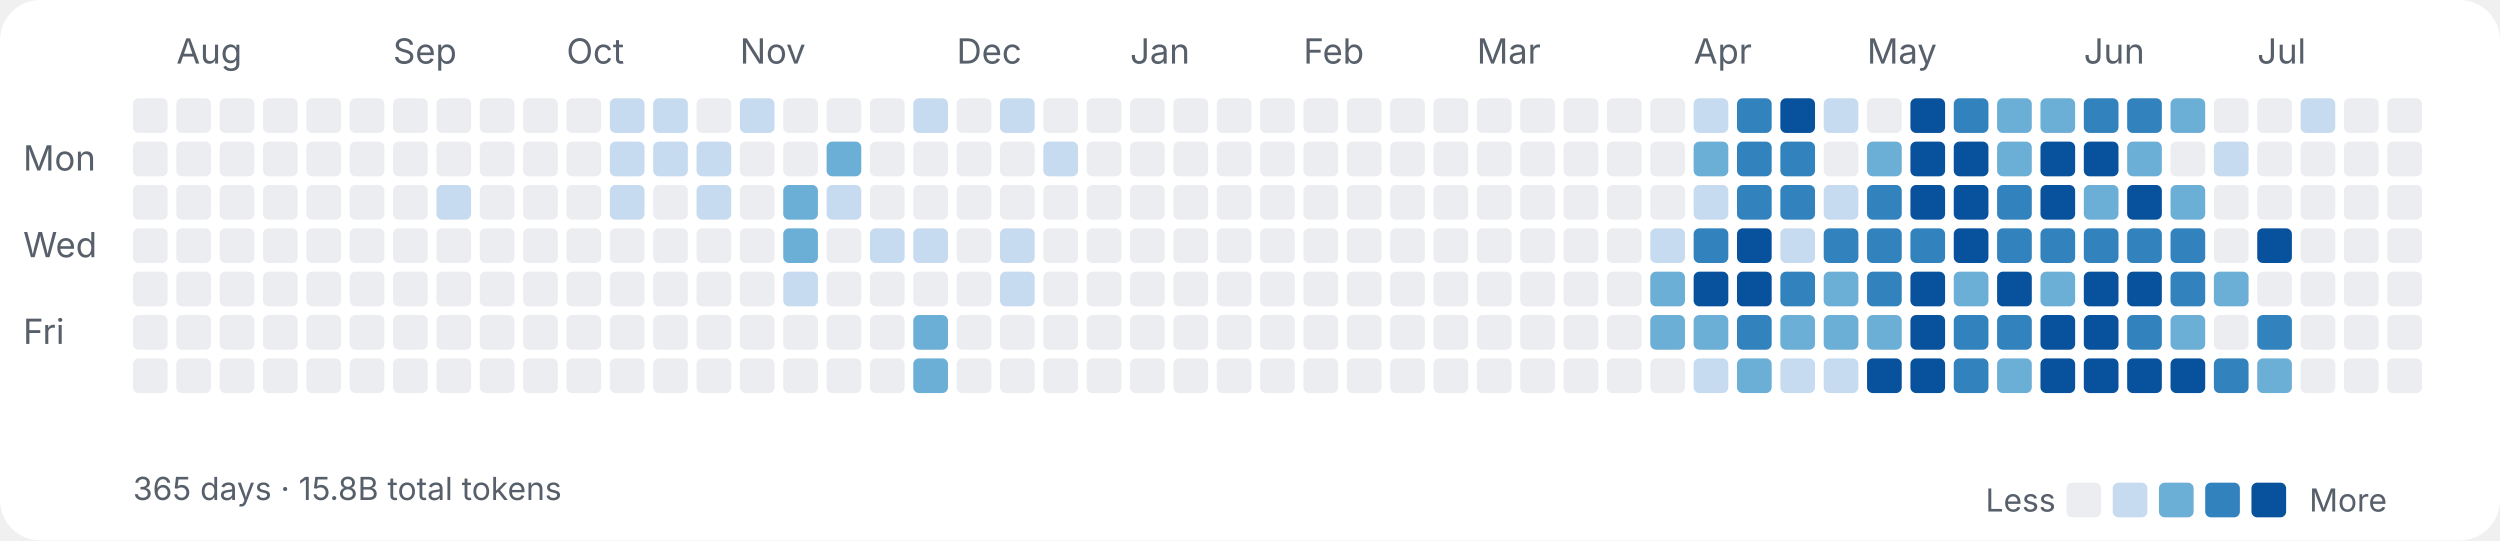
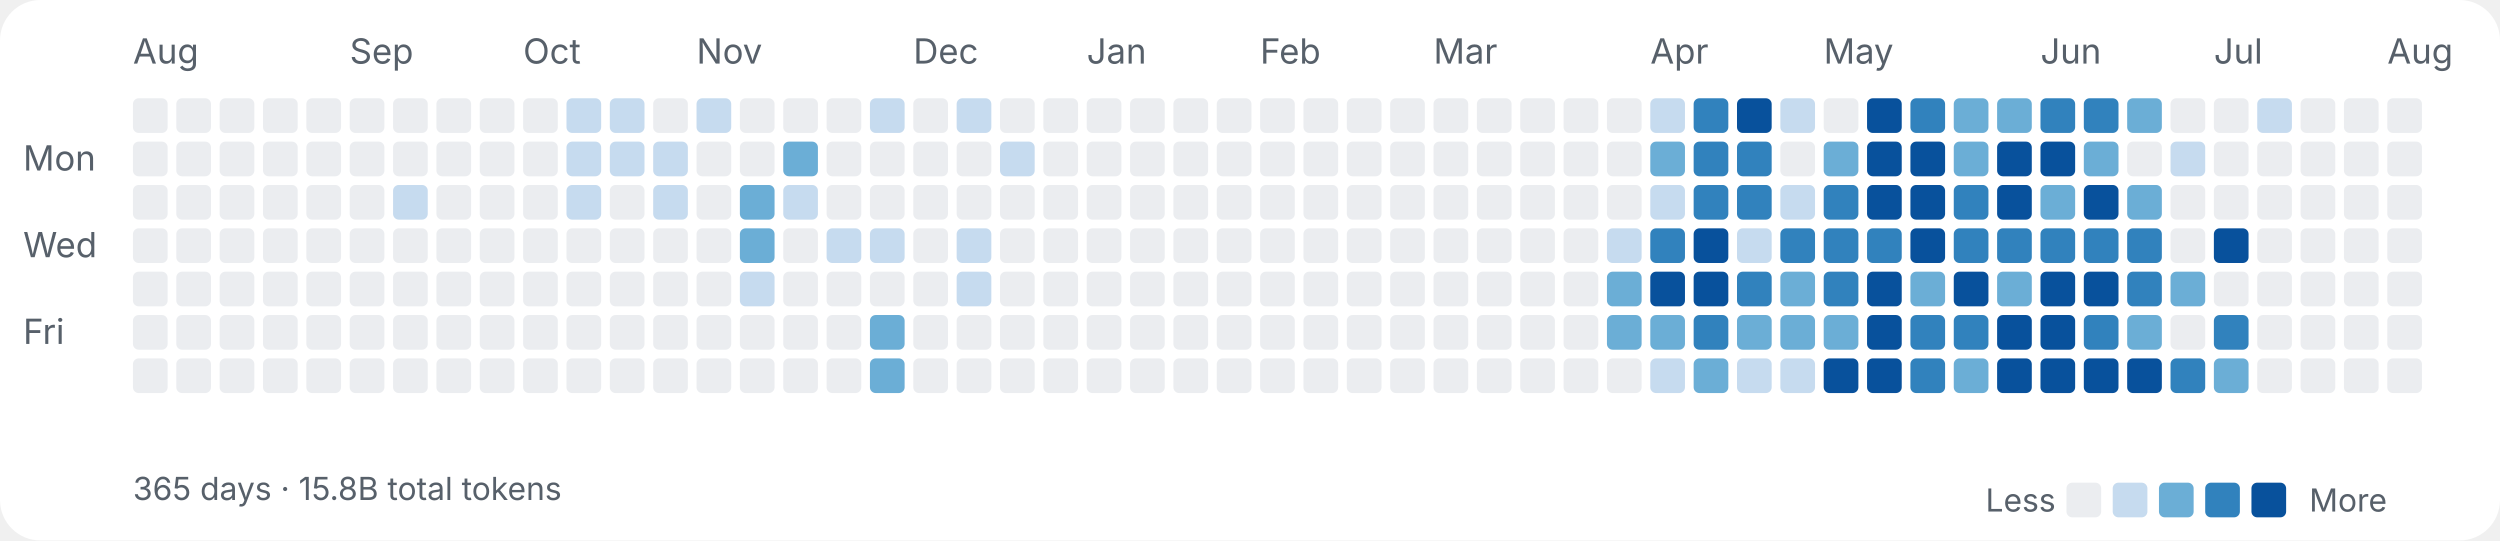
<svg xmlns="http://www.w3.org/2000/svg" width="865" height="187" viewBox="0 0 865 187" fill="none">
  <style>
.label{font:12px ui-sans-serif,system-ui,-apple-system,sans-serif;fill:#57606a}
.sub{font:11px ui-sans-serif,system-ui,-apple-system,sans-serif;fill:#57606a}
</style>
  <rect width="100%" height="100%" rx="14" fill="#ffffff" />
  <text class="label" x="8" y="59">Mon</text>
  <text class="label" x="8" y="89">Wed</text>
  <text class="label" x="8" y="119">Fri</text>
+   <text class="label" x="46" y="22">Aug</text>
  <rect x="46" y="34" width="12" height="12" rx="2" fill="#ebedf0" />
  <rect x="46" y="49" width="12" height="12" rx="2" fill="#ebedf0" />
  <rect x="46" y="64" width="12" height="12" rx="2" fill="#ebedf0" />
  <rect x="46" y="79" width="12" height="12" rx="2" fill="#ebedf0" />
  <rect x="46" y="94" width="12" height="12" rx="2" fill="#ebedf0" />
  <rect x="46" y="109" width="12" height="12" rx="2" fill="#ebedf0" />
  <rect x="46" y="124" width="12" height="12" rx="2" fill="#ebedf0" />
-   <text class="label" x="61" y="22">Aug</text>
  <rect x="61" y="34" width="12" height="12" rx="2" fill="#ebedf0" />
  <rect x="61" y="49" width="12" height="12" rx="2" fill="#ebedf0" />
  <rect x="61" y="64" width="12" height="12" rx="2" fill="#ebedf0" />
  <rect x="61" y="79" width="12" height="12" rx="2" fill="#ebedf0" />
  <rect x="61" y="94" width="12" height="12" rx="2" fill="#ebedf0" />
  <rect x="61" y="109" width="12" height="12" rx="2" fill="#ebedf0" />
  <rect x="61" y="124" width="12" height="12" rx="2" fill="#ebedf0" />
  <rect x="76" y="34" width="12" height="12" rx="2" fill="#ebedf0" />
  <rect x="76" y="49" width="12" height="12" rx="2" fill="#ebedf0" />
  <rect x="76" y="64" width="12" height="12" rx="2" fill="#ebedf0" />
  <rect x="76" y="79" width="12" height="12" rx="2" fill="#ebedf0" />
  <rect x="76" y="94" width="12" height="12" rx="2" fill="#ebedf0" />
  <rect x="76" y="109" width="12" height="12" rx="2" fill="#ebedf0" />
  <rect x="76" y="124" width="12" height="12" rx="2" fill="#ebedf0" />
  <rect x="91" y="34" width="12" height="12" rx="2" fill="#ebedf0" />
  <rect x="91" y="49" width="12" height="12" rx="2" fill="#ebedf0" />
  <rect x="91" y="64" width="12" height="12" rx="2" fill="#ebedf0" />
  <rect x="91" y="79" width="12" height="12" rx="2" fill="#ebedf0" />
  <rect x="91" y="94" width="12" height="12" rx="2" fill="#ebedf0" />
  <rect x="91" y="109" width="12" height="12" rx="2" fill="#ebedf0" />
  <rect x="91" y="124" width="12" height="12" rx="2" fill="#ebedf0" />
  <rect x="106" y="34" width="12" height="12" rx="2" fill="#ebedf0" />
  <rect x="106" y="49" width="12" height="12" rx="2" fill="#ebedf0" />
  <rect x="106" y="64" width="12" height="12" rx="2" fill="#ebedf0" />
  <rect x="106" y="79" width="12" height="12" rx="2" fill="#ebedf0" />
  <rect x="106" y="94" width="12" height="12" rx="2" fill="#ebedf0" />
  <rect x="106" y="109" width="12" height="12" rx="2" fill="#ebedf0" />
  <rect x="106" y="124" width="12" height="12" rx="2" fill="#ebedf0" />
+   <text class="label" x="121" y="22">Sep</text>
  <rect x="121" y="34" width="12" height="12" rx="2" fill="#ebedf0" />
  <rect x="121" y="49" width="12" height="12" rx="2" fill="#ebedf0" />
  <rect x="121" y="64" width="12" height="12" rx="2" fill="#ebedf0" />
  <rect x="121" y="79" width="12" height="12" rx="2" fill="#ebedf0" />
  <rect x="121" y="94" width="12" height="12" rx="2" fill="#ebedf0" />
  <rect x="121" y="109" width="12" height="12" rx="2" fill="#ebedf0" />
  <rect x="121" y="124" width="12" height="12" rx="2" fill="#ebedf0" />
-   <text class="label" x="136" y="22">Sep</text>
  <rect x="136" y="34" width="12" height="12" rx="2" fill="#ebedf0" />
  <rect x="136" y="49" width="12" height="12" rx="2" fill="#ebedf0" />
-   <rect x="136" y="64" width="12" height="12" rx="2" fill="#ebedf0" />
+   <rect x="136" y="64" width="12" height="12" rx="2" fill="#c6dbef" />
  <rect x="136" y="79" width="12" height="12" rx="2" fill="#ebedf0" />
  <rect x="136" y="94" width="12" height="12" rx="2" fill="#ebedf0" />
  <rect x="136" y="109" width="12" height="12" rx="2" fill="#ebedf0" />
  <rect x="136" y="124" width="12" height="12" rx="2" fill="#ebedf0" />
  <rect x="151" y="34" width="12" height="12" rx="2" fill="#ebedf0" />
  <rect x="151" y="49" width="12" height="12" rx="2" fill="#ebedf0" />
-   <rect x="151" y="64" width="12" height="12" rx="2" fill="#c6dbef" />
+   <rect x="151" y="64" width="12" height="12" rx="2" fill="#ebedf0" />
  <rect x="151" y="79" width="12" height="12" rx="2" fill="#ebedf0" />
  <rect x="151" y="94" width="12" height="12" rx="2" fill="#ebedf0" />
  <rect x="151" y="109" width="12" height="12" rx="2" fill="#ebedf0" />
  <rect x="151" y="124" width="12" height="12" rx="2" fill="#ebedf0" />
  <rect x="166" y="34" width="12" height="12" rx="2" fill="#ebedf0" />
  <rect x="166" y="49" width="12" height="12" rx="2" fill="#ebedf0" />
  <rect x="166" y="64" width="12" height="12" rx="2" fill="#ebedf0" />
  <rect x="166" y="79" width="12" height="12" rx="2" fill="#ebedf0" />
  <rect x="166" y="94" width="12" height="12" rx="2" fill="#ebedf0" />
  <rect x="166" y="109" width="12" height="12" rx="2" fill="#ebedf0" />
  <rect x="166" y="124" width="12" height="12" rx="2" fill="#ebedf0" />
+   <text class="label" x="181" y="22">Oct</text>
  <rect x="181" y="34" width="12" height="12" rx="2" fill="#ebedf0" />
  <rect x="181" y="49" width="12" height="12" rx="2" fill="#ebedf0" />
  <rect x="181" y="64" width="12" height="12" rx="2" fill="#ebedf0" />
  <rect x="181" y="79" width="12" height="12" rx="2" fill="#ebedf0" />
  <rect x="181" y="94" width="12" height="12" rx="2" fill="#ebedf0" />
  <rect x="181" y="109" width="12" height="12" rx="2" fill="#ebedf0" />
  <rect x="181" y="124" width="12" height="12" rx="2" fill="#ebedf0" />
-   <text class="label" x="196" y="22">Oct</text>
-   <rect x="196" y="34" width="12" height="12" rx="2" fill="#ebedf0" />
-   <rect x="196" y="49" width="12" height="12" rx="2" fill="#ebedf0" />
-   <rect x="196" y="64" width="12" height="12" rx="2" fill="#ebedf0" />
+   <rect x="196" y="34" width="12" height="12" rx="2" fill="#c6dbef" />
+   <rect x="196" y="49" width="12" height="12" rx="2" fill="#c6dbef" />
+   <rect x="196" y="64" width="12" height="12" rx="2" fill="#c6dbef" />
  <rect x="196" y="79" width="12" height="12" rx="2" fill="#ebedf0" />
  <rect x="196" y="94" width="12" height="12" rx="2" fill="#ebedf0" />
  <rect x="196" y="109" width="12" height="12" rx="2" fill="#ebedf0" />
  <rect x="196" y="124" width="12" height="12" rx="2" fill="#ebedf0" />
  <rect x="211" y="34" width="12" height="12" rx="2" fill="#c6dbef" />
  <rect x="211" y="49" width="12" height="12" rx="2" fill="#c6dbef" />
-   <rect x="211" y="64" width="12" height="12" rx="2" fill="#c6dbef" />
+   <rect x="211" y="64" width="12" height="12" rx="2" fill="#ebedf0" />
  <rect x="211" y="79" width="12" height="12" rx="2" fill="#ebedf0" />
  <rect x="211" y="94" width="12" height="12" rx="2" fill="#ebedf0" />
  <rect x="211" y="109" width="12" height="12" rx="2" fill="#ebedf0" />
  <rect x="211" y="124" width="12" height="12" rx="2" fill="#ebedf0" />
-   <rect x="226" y="34" width="12" height="12" rx="2" fill="#c6dbef" />
+   <rect x="226" y="34" width="12" height="12" rx="2" fill="#ebedf0" />
  <rect x="226" y="49" width="12" height="12" rx="2" fill="#c6dbef" />
-   <rect x="226" y="64" width="12" height="12" rx="2" fill="#ebedf0" />
+   <rect x="226" y="64" width="12" height="12" rx="2" fill="#c6dbef" />
  <rect x="226" y="79" width="12" height="12" rx="2" fill="#ebedf0" />
  <rect x="226" y="94" width="12" height="12" rx="2" fill="#ebedf0" />
  <rect x="226" y="109" width="12" height="12" rx="2" fill="#ebedf0" />
  <rect x="226" y="124" width="12" height="12" rx="2" fill="#ebedf0" />
-   <rect x="241" y="34" width="12" height="12" rx="2" fill="#ebedf0" />
-   <rect x="241" y="49" width="12" height="12" rx="2" fill="#c6dbef" />
-   <rect x="241" y="64" width="12" height="12" rx="2" fill="#c6dbef" />
+   <text class="label" x="241" y="22">Nov</text>
+   <rect x="241" y="34" width="12" height="12" rx="2" fill="#c6dbef" />
+   <rect x="241" y="49" width="12" height="12" rx="2" fill="#ebedf0" />
+   <rect x="241" y="64" width="12" height="12" rx="2" fill="#ebedf0" />
  <rect x="241" y="79" width="12" height="12" rx="2" fill="#ebedf0" />
  <rect x="241" y="94" width="12" height="12" rx="2" fill="#ebedf0" />
  <rect x="241" y="109" width="12" height="12" rx="2" fill="#ebedf0" />
  <rect x="241" y="124" width="12" height="12" rx="2" fill="#ebedf0" />
-   <text class="label" x="256" y="22">Nov</text>
-   <rect x="256" y="34" width="12" height="12" rx="2" fill="#c6dbef" />
+   <rect x="256" y="34" width="12" height="12" rx="2" fill="#ebedf0" />
  <rect x="256" y="49" width="12" height="12" rx="2" fill="#ebedf0" />
-   <rect x="256" y="64" width="12" height="12" rx="2" fill="#ebedf0" />
-   <rect x="256" y="79" width="12" height="12" rx="2" fill="#ebedf0" />
-   <rect x="256" y="94" width="12" height="12" rx="2" fill="#ebedf0" />
+   <rect x="256" y="64" width="12" height="12" rx="2" fill="#6baed6" />
+   <rect x="256" y="79" width="12" height="12" rx="2" fill="#6baed6" />
+   <rect x="256" y="94" width="12" height="12" rx="2" fill="#c6dbef" />
  <rect x="256" y="109" width="12" height="12" rx="2" fill="#ebedf0" />
  <rect x="256" y="124" width="12" height="12" rx="2" fill="#ebedf0" />
  <rect x="271" y="34" width="12" height="12" rx="2" fill="#ebedf0" />
-   <rect x="271" y="49" width="12" height="12" rx="2" fill="#ebedf0" />
-   <rect x="271" y="64" width="12" height="12" rx="2" fill="#6baed6" />
-   <rect x="271" y="79" width="12" height="12" rx="2" fill="#6baed6" />
-   <rect x="271" y="94" width="12" height="12" rx="2" fill="#c6dbef" />
+   <rect x="271" y="49" width="12" height="12" rx="2" fill="#6baed6" />
+   <rect x="271" y="64" width="12" height="12" rx="2" fill="#c6dbef" />
+   <rect x="271" y="79" width="12" height="12" rx="2" fill="#ebedf0" />
+   <rect x="271" y="94" width="12" height="12" rx="2" fill="#ebedf0" />
  <rect x="271" y="109" width="12" height="12" rx="2" fill="#ebedf0" />
  <rect x="271" y="124" width="12" height="12" rx="2" fill="#ebedf0" />
  <rect x="286" y="34" width="12" height="12" rx="2" fill="#ebedf0" />
-   <rect x="286" y="49" width="12" height="12" rx="2" fill="#6baed6" />
-   <rect x="286" y="64" width="12" height="12" rx="2" fill="#c6dbef" />
-   <rect x="286" y="79" width="12" height="12" rx="2" fill="#ebedf0" />
+   <rect x="286" y="49" width="12" height="12" rx="2" fill="#ebedf0" />
+   <rect x="286" y="64" width="12" height="12" rx="2" fill="#ebedf0" />
+   <rect x="286" y="79" width="12" height="12" rx="2" fill="#c6dbef" />
  <rect x="286" y="94" width="12" height="12" rx="2" fill="#ebedf0" />
  <rect x="286" y="109" width="12" height="12" rx="2" fill="#ebedf0" />
  <rect x="286" y="124" width="12" height="12" rx="2" fill="#ebedf0" />
-   <rect x="301" y="34" width="12" height="12" rx="2" fill="#ebedf0" />
+   <rect x="301" y="34" width="12" height="12" rx="2" fill="#c6dbef" />
  <rect x="301" y="49" width="12" height="12" rx="2" fill="#ebedf0" />
  <rect x="301" y="64" width="12" height="12" rx="2" fill="#ebedf0" />
  <rect x="301" y="79" width="12" height="12" rx="2" fill="#c6dbef" />
  <rect x="301" y="94" width="12" height="12" rx="2" fill="#ebedf0" />
-   <rect x="301" y="109" width="12" height="12" rx="2" fill="#ebedf0" />
-   <rect x="301" y="124" width="12" height="12" rx="2" fill="#ebedf0" />
-   <rect x="316" y="34" width="12" height="12" rx="2" fill="#c6dbef" />
+   <rect x="301" y="109" width="12" height="12" rx="2" fill="#6baed6" />
+   <rect x="301" y="124" width="12" height="12" rx="2" fill="#6baed6" />
+   <text class="label" x="316" y="22">Dec</text>
+   <rect x="316" y="34" width="12" height="12" rx="2" fill="#ebedf0" />
  <rect x="316" y="49" width="12" height="12" rx="2" fill="#ebedf0" />
  <rect x="316" y="64" width="12" height="12" rx="2" fill="#ebedf0" />
-   <rect x="316" y="79" width="12" height="12" rx="2" fill="#c6dbef" />
+   <rect x="316" y="79" width="12" height="12" rx="2" fill="#ebedf0" />
  <rect x="316" y="94" width="12" height="12" rx="2" fill="#ebedf0" />
-   <rect x="316" y="109" width="12" height="12" rx="2" fill="#6baed6" />
-   <rect x="316" y="124" width="12" height="12" rx="2" fill="#6baed6" />
-   <text class="label" x="331" y="22">Dec</text>
-   <rect x="331" y="34" width="12" height="12" rx="2" fill="#ebedf0" />
+   <rect x="316" y="109" width="12" height="12" rx="2" fill="#ebedf0" />
+   <rect x="316" y="124" width="12" height="12" rx="2" fill="#ebedf0" />
+   <rect x="331" y="34" width="12" height="12" rx="2" fill="#c6dbef" />
  <rect x="331" y="49" width="12" height="12" rx="2" fill="#ebedf0" />
  <rect x="331" y="64" width="12" height="12" rx="2" fill="#ebedf0" />
-   <rect x="331" y="79" width="12" height="12" rx="2" fill="#ebedf0" />
-   <rect x="331" y="94" width="12" height="12" rx="2" fill="#ebedf0" />
+   <rect x="331" y="79" width="12" height="12" rx="2" fill="#c6dbef" />
+   <rect x="331" y="94" width="12" height="12" rx="2" fill="#c6dbef" />
  <rect x="331" y="109" width="12" height="12" rx="2" fill="#ebedf0" />
  <rect x="331" y="124" width="12" height="12" rx="2" fill="#ebedf0" />
-   <rect x="346" y="34" width="12" height="12" rx="2" fill="#c6dbef" />
-   <rect x="346" y="49" width="12" height="12" rx="2" fill="#ebedf0" />
+   <rect x="346" y="34" width="12" height="12" rx="2" fill="#ebedf0" />
+   <rect x="346" y="49" width="12" height="12" rx="2" fill="#c6dbef" />
  <rect x="346" y="64" width="12" height="12" rx="2" fill="#ebedf0" />
-   <rect x="346" y="79" width="12" height="12" rx="2" fill="#c6dbef" />
-   <rect x="346" y="94" width="12" height="12" rx="2" fill="#c6dbef" />
+   <rect x="346" y="79" width="12" height="12" rx="2" fill="#ebedf0" />
+   <rect x="346" y="94" width="12" height="12" rx="2" fill="#ebedf0" />
  <rect x="346" y="109" width="12" height="12" rx="2" fill="#ebedf0" />
  <rect x="346" y="124" width="12" height="12" rx="2" fill="#ebedf0" />
  <rect x="361" y="34" width="12" height="12" rx="2" fill="#ebedf0" />
-   <rect x="361" y="49" width="12" height="12" rx="2" fill="#c6dbef" />
+   <rect x="361" y="49" width="12" height="12" rx="2" fill="#ebedf0" />
  <rect x="361" y="64" width="12" height="12" rx="2" fill="#ebedf0" />
  <rect x="361" y="79" width="12" height="12" rx="2" fill="#ebedf0" />
  <rect x="361" y="94" width="12" height="12" rx="2" fill="#ebedf0" />
  <rect x="361" y="109" width="12" height="12" rx="2" fill="#ebedf0" />
  <rect x="361" y="124" width="12" height="12" rx="2" fill="#ebedf0" />
+   <text class="label" x="376" y="22">Jan</text>
  <rect x="376" y="34" width="12" height="12" rx="2" fill="#ebedf0" />
  <rect x="376" y="49" width="12" height="12" rx="2" fill="#ebedf0" />
  <rect x="376" y="64" width="12" height="12" rx="2" fill="#ebedf0" />
  <rect x="376" y="79" width="12" height="12" rx="2" fill="#ebedf0" />
  <rect x="376" y="94" width="12" height="12" rx="2" fill="#ebedf0" />
  <rect x="376" y="109" width="12" height="12" rx="2" fill="#ebedf0" />
  <rect x="376" y="124" width="12" height="12" rx="2" fill="#ebedf0" />
-   <text class="label" x="391" y="22">Jan</text>
  <rect x="391" y="34" width="12" height="12" rx="2" fill="#ebedf0" />
  <rect x="391" y="49" width="12" height="12" rx="2" fill="#ebedf0" />
  <rect x="391" y="64" width="12" height="12" rx="2" fill="#ebedf0" />
  <rect x="391" y="79" width="12" height="12" rx="2" fill="#ebedf0" />
  <rect x="391" y="94" width="12" height="12" rx="2" fill="#ebedf0" />
  <rect x="391" y="109" width="12" height="12" rx="2" fill="#ebedf0" />
  <rect x="391" y="124" width="12" height="12" rx="2" fill="#ebedf0" />
  <rect x="406" y="34" width="12" height="12" rx="2" fill="#ebedf0" />
  <rect x="406" y="49" width="12" height="12" rx="2" fill="#ebedf0" />
  <rect x="406" y="64" width="12" height="12" rx="2" fill="#ebedf0" />
  <rect x="406" y="79" width="12" height="12" rx="2" fill="#ebedf0" />
  <rect x="406" y="94" width="12" height="12" rx="2" fill="#ebedf0" />
  <rect x="406" y="109" width="12" height="12" rx="2" fill="#ebedf0" />
  <rect x="406" y="124" width="12" height="12" rx="2" fill="#ebedf0" />
  <rect x="421" y="34" width="12" height="12" rx="2" fill="#ebedf0" />
  <rect x="421" y="49" width="12" height="12" rx="2" fill="#ebedf0" />
  <rect x="421" y="64" width="12" height="12" rx="2" fill="#ebedf0" />
  <rect x="421" y="79" width="12" height="12" rx="2" fill="#ebedf0" />
  <rect x="421" y="94" width="12" height="12" rx="2" fill="#ebedf0" />
  <rect x="421" y="109" width="12" height="12" rx="2" fill="#ebedf0" />
  <rect x="421" y="124" width="12" height="12" rx="2" fill="#ebedf0" />
+   <text class="label" x="436" y="22">Feb</text>
  <rect x="436" y="34" width="12" height="12" rx="2" fill="#ebedf0" />
  <rect x="436" y="49" width="12" height="12" rx="2" fill="#ebedf0" />
  <rect x="436" y="64" width="12" height="12" rx="2" fill="#ebedf0" />
  <rect x="436" y="79" width="12" height="12" rx="2" fill="#ebedf0" />
  <rect x="436" y="94" width="12" height="12" rx="2" fill="#ebedf0" />
  <rect x="436" y="109" width="12" height="12" rx="2" fill="#ebedf0" />
  <rect x="436" y="124" width="12" height="12" rx="2" fill="#ebedf0" />
-   <text class="label" x="451" y="22">Feb</text>
  <rect x="451" y="34" width="12" height="12" rx="2" fill="#ebedf0" />
  <rect x="451" y="49" width="12" height="12" rx="2" fill="#ebedf0" />
  <rect x="451" y="64" width="12" height="12" rx="2" fill="#ebedf0" />
  <rect x="451" y="79" width="12" height="12" rx="2" fill="#ebedf0" />
  <rect x="451" y="94" width="12" height="12" rx="2" fill="#ebedf0" />
  <rect x="451" y="109" width="12" height="12" rx="2" fill="#ebedf0" />
  <rect x="451" y="124" width="12" height="12" rx="2" fill="#ebedf0" />
  <rect x="466" y="34" width="12" height="12" rx="2" fill="#ebedf0" />
  <rect x="466" y="49" width="12" height="12" rx="2" fill="#ebedf0" />
  <rect x="466" y="64" width="12" height="12" rx="2" fill="#ebedf0" />
  <rect x="466" y="79" width="12" height="12" rx="2" fill="#ebedf0" />
  <rect x="466" y="94" width="12" height="12" rx="2" fill="#ebedf0" />
  <rect x="466" y="109" width="12" height="12" rx="2" fill="#ebedf0" />
  <rect x="466" y="124" width="12" height="12" rx="2" fill="#ebedf0" />
  <rect x="481" y="34" width="12" height="12" rx="2" fill="#ebedf0" />
  <rect x="481" y="49" width="12" height="12" rx="2" fill="#ebedf0" />
  <rect x="481" y="64" width="12" height="12" rx="2" fill="#ebedf0" />
  <rect x="481" y="79" width="12" height="12" rx="2" fill="#ebedf0" />
  <rect x="481" y="94" width="12" height="12" rx="2" fill="#ebedf0" />
  <rect x="481" y="109" width="12" height="12" rx="2" fill="#ebedf0" />
  <rect x="481" y="124" width="12" height="12" rx="2" fill="#ebedf0" />
+   <text class="label" x="496" y="22">Mar</text>
  <rect x="496" y="34" width="12" height="12" rx="2" fill="#ebedf0" />
  <rect x="496" y="49" width="12" height="12" rx="2" fill="#ebedf0" />
  <rect x="496" y="64" width="12" height="12" rx="2" fill="#ebedf0" />
  <rect x="496" y="79" width="12" height="12" rx="2" fill="#ebedf0" />
  <rect x="496" y="94" width="12" height="12" rx="2" fill="#ebedf0" />
  <rect x="496" y="109" width="12" height="12" rx="2" fill="#ebedf0" />
  <rect x="496" y="124" width="12" height="12" rx="2" fill="#ebedf0" />
-   <text class="label" x="511" y="22">Mar</text>
  <rect x="511" y="34" width="12" height="12" rx="2" fill="#ebedf0" />
  <rect x="511" y="49" width="12" height="12" rx="2" fill="#ebedf0" />
  <rect x="511" y="64" width="12" height="12" rx="2" fill="#ebedf0" />
  <rect x="511" y="79" width="12" height="12" rx="2" fill="#ebedf0" />
  <rect x="511" y="94" width="12" height="12" rx="2" fill="#ebedf0" />
  <rect x="511" y="109" width="12" height="12" rx="2" fill="#ebedf0" />
  <rect x="511" y="124" width="12" height="12" rx="2" fill="#ebedf0" />
  <rect x="526" y="34" width="12" height="12" rx="2" fill="#ebedf0" />
  <rect x="526" y="49" width="12" height="12" rx="2" fill="#ebedf0" />
  <rect x="526" y="64" width="12" height="12" rx="2" fill="#ebedf0" />
  <rect x="526" y="79" width="12" height="12" rx="2" fill="#ebedf0" />
  <rect x="526" y="94" width="12" height="12" rx="2" fill="#ebedf0" />
  <rect x="526" y="109" width="12" height="12" rx="2" fill="#ebedf0" />
  <rect x="526" y="124" width="12" height="12" rx="2" fill="#ebedf0" />
  <rect x="541" y="34" width="12" height="12" rx="2" fill="#ebedf0" />
  <rect x="541" y="49" width="12" height="12" rx="2" fill="#ebedf0" />
  <rect x="541" y="64" width="12" height="12" rx="2" fill="#ebedf0" />
  <rect x="541" y="79" width="12" height="12" rx="2" fill="#ebedf0" />
  <rect x="541" y="94" width="12" height="12" rx="2" fill="#ebedf0" />
  <rect x="541" y="109" width="12" height="12" rx="2" fill="#ebedf0" />
  <rect x="541" y="124" width="12" height="12" rx="2" fill="#ebedf0" />
  <rect x="556" y="34" width="12" height="12" rx="2" fill="#ebedf0" />
  <rect x="556" y="49" width="12" height="12" rx="2" fill="#ebedf0" />
  <rect x="556" y="64" width="12" height="12" rx="2" fill="#ebedf0" />
-   <rect x="556" y="79" width="12" height="12" rx="2" fill="#ebedf0" />
-   <rect x="556" y="94" width="12" height="12" rx="2" fill="#ebedf0" />
-   <rect x="556" y="109" width="12" height="12" rx="2" fill="#ebedf0" />
+   <rect x="556" y="79" width="12" height="12" rx="2" fill="#c6dbef" />
+   <rect x="556" y="94" width="12" height="12" rx="2" fill="#6baed6" />
+   <rect x="556" y="109" width="12" height="12" rx="2" fill="#6baed6" />
  <rect x="556" y="124" width="12" height="12" rx="2" fill="#ebedf0" />
-   <rect x="571" y="34" width="12" height="12" rx="2" fill="#ebedf0" />
-   <rect x="571" y="49" width="12" height="12" rx="2" fill="#ebedf0" />
-   <rect x="571" y="64" width="12" height="12" rx="2" fill="#ebedf0" />
-   <rect x="571" y="79" width="12" height="12" rx="2" fill="#c6dbef" />
-   <rect x="571" y="94" width="12" height="12" rx="2" fill="#6baed6" />
+   <text class="label" x="571" y="22">Apr</text>
+   <rect x="571" y="34" width="12" height="12" rx="2" fill="#c6dbef" />
+   <rect x="571" y="49" width="12" height="12" rx="2" fill="#6baed6" />
+   <rect x="571" y="64" width="12" height="12" rx="2" fill="#c6dbef" />
+   <rect x="571" y="79" width="12" height="12" rx="2" fill="#3182bd" />
+   <rect x="571" y="94" width="12" height="12" rx="2" fill="#08519c" />
  <rect x="571" y="109" width="12" height="12" rx="2" fill="#6baed6" />
-   <rect x="571" y="124" width="12" height="12" rx="2" fill="#ebedf0" />
-   <text class="label" x="586" y="22">Apr</text>
-   <rect x="586" y="34" width="12" height="12" rx="2" fill="#c6dbef" />
-   <rect x="586" y="49" width="12" height="12" rx="2" fill="#6baed6" />
-   <rect x="586" y="64" width="12" height="12" rx="2" fill="#c6dbef" />
-   <rect x="586" y="79" width="12" height="12" rx="2" fill="#3182bd" />
+   <rect x="571" y="124" width="12" height="12" rx="2" fill="#c6dbef" />
+   <rect x="586" y="34" width="12" height="12" rx="2" fill="#3182bd" />
+   <rect x="586" y="49" width="12" height="12" rx="2" fill="#3182bd" />
+   <rect x="586" y="64" width="12" height="12" rx="2" fill="#3182bd" />
+   <rect x="586" y="79" width="12" height="12" rx="2" fill="#08519c" />
  <rect x="586" y="94" width="12" height="12" rx="2" fill="#08519c" />
-   <rect x="586" y="109" width="12" height="12" rx="2" fill="#6baed6" />
-   <rect x="586" y="124" width="12" height="12" rx="2" fill="#c6dbef" />
-   <rect x="601" y="34" width="12" height="12" rx="2" fill="#3182bd" />
+   <rect x="586" y="109" width="12" height="12" rx="2" fill="#3182bd" />
+   <rect x="586" y="124" width="12" height="12" rx="2" fill="#6baed6" />
+   <rect x="601" y="34" width="12" height="12" rx="2" fill="#08519c" />
  <rect x="601" y="49" width="12" height="12" rx="2" fill="#3182bd" />
  <rect x="601" y="64" width="12" height="12" rx="2" fill="#3182bd" />
-   <rect x="601" y="79" width="12" height="12" rx="2" fill="#08519c" />
-   <rect x="601" y="94" width="12" height="12" rx="2" fill="#08519c" />
-   <rect x="601" y="109" width="12" height="12" rx="2" fill="#3182bd" />
-   <rect x="601" y="124" width="12" height="12" rx="2" fill="#6baed6" />
-   <rect x="616" y="34" width="12" height="12" rx="2" fill="#08519c" />
-   <rect x="616" y="49" width="12" height="12" rx="2" fill="#3182bd" />
-   <rect x="616" y="64" width="12" height="12" rx="2" fill="#3182bd" />
-   <rect x="616" y="79" width="12" height="12" rx="2" fill="#c6dbef" />
-   <rect x="616" y="94" width="12" height="12" rx="2" fill="#3182bd" />
+   <rect x="601" y="79" width="12" height="12" rx="2" fill="#c6dbef" />
+   <rect x="601" y="94" width="12" height="12" rx="2" fill="#3182bd" />
+   <rect x="601" y="109" width="12" height="12" rx="2" fill="#6baed6" />
+   <rect x="601" y="124" width="12" height="12" rx="2" fill="#c6dbef" />
+   <rect x="616" y="34" width="12" height="12" rx="2" fill="#c6dbef" />
+   <rect x="616" y="49" width="12" height="12" rx="2" fill="#ebedf0" />
+   <rect x="616" y="64" width="12" height="12" rx="2" fill="#c6dbef" />
+   <rect x="616" y="79" width="12" height="12" rx="2" fill="#3182bd" />
+   <rect x="616" y="94" width="12" height="12" rx="2" fill="#6baed6" />
  <rect x="616" y="109" width="12" height="12" rx="2" fill="#6baed6" />
  <rect x="616" y="124" width="12" height="12" rx="2" fill="#c6dbef" />
-   <rect x="631" y="34" width="12" height="12" rx="2" fill="#c6dbef" />
-   <rect x="631" y="49" width="12" height="12" rx="2" fill="#ebedf0" />
-   <rect x="631" y="64" width="12" height="12" rx="2" fill="#c6dbef" />
+   <text class="label" x="631" y="22">May</text>
+   <rect x="631" y="34" width="12" height="12" rx="2" fill="#ebedf0" />
+   <rect x="631" y="49" width="12" height="12" rx="2" fill="#6baed6" />
+   <rect x="631" y="64" width="12" height="12" rx="2" fill="#3182bd" />
  <rect x="631" y="79" width="12" height="12" rx="2" fill="#3182bd" />
-   <rect x="631" y="94" width="12" height="12" rx="2" fill="#6baed6" />
+   <rect x="631" y="94" width="12" height="12" rx="2" fill="#3182bd" />
  <rect x="631" y="109" width="12" height="12" rx="2" fill="#6baed6" />
-   <rect x="631" y="124" width="12" height="12" rx="2" fill="#c6dbef" />
-   <text class="label" x="646" y="22">May</text>
-   <rect x="646" y="34" width="12" height="12" rx="2" fill="#ebedf0" />
-   <rect x="646" y="49" width="12" height="12" rx="2" fill="#6baed6" />
-   <rect x="646" y="64" width="12" height="12" rx="2" fill="#3182bd" />
+   <rect x="631" y="124" width="12" height="12" rx="2" fill="#08519c" />
+   <rect x="646" y="34" width="12" height="12" rx="2" fill="#08519c" />
+   <rect x="646" y="49" width="12" height="12" rx="2" fill="#08519c" />
+   <rect x="646" y="64" width="12" height="12" rx="2" fill="#08519c" />
  <rect x="646" y="79" width="12" height="12" rx="2" fill="#3182bd" />
-   <rect x="646" y="94" width="12" height="12" rx="2" fill="#3182bd" />
-   <rect x="646" y="109" width="12" height="12" rx="2" fill="#6baed6" />
+   <rect x="646" y="94" width="12" height="12" rx="2" fill="#08519c" />
+   <rect x="646" y="109" width="12" height="12" rx="2" fill="#08519c" />
  <rect x="646" y="124" width="12" height="12" rx="2" fill="#08519c" />
-   <rect x="661" y="34" width="12" height="12" rx="2" fill="#08519c" />
+   <rect x="661" y="34" width="12" height="12" rx="2" fill="#3182bd" />
  <rect x="661" y="49" width="12" height="12" rx="2" fill="#08519c" />
  <rect x="661" y="64" width="12" height="12" rx="2" fill="#08519c" />
-   <rect x="661" y="79" width="12" height="12" rx="2" fill="#3182bd" />
-   <rect x="661" y="94" width="12" height="12" rx="2" fill="#08519c" />
-   <rect x="661" y="109" width="12" height="12" rx="2" fill="#08519c" />
-   <rect x="661" y="124" width="12" height="12" rx="2" fill="#08519c" />
-   <rect x="676" y="34" width="12" height="12" rx="2" fill="#3182bd" />
-   <rect x="676" y="49" width="12" height="12" rx="2" fill="#08519c" />
-   <rect x="676" y="64" width="12" height="12" rx="2" fill="#08519c" />
-   <rect x="676" y="79" width="12" height="12" rx="2" fill="#08519c" />
-   <rect x="676" y="94" width="12" height="12" rx="2" fill="#6baed6" />
+   <rect x="661" y="79" width="12" height="12" rx="2" fill="#08519c" />
+   <rect x="661" y="94" width="12" height="12" rx="2" fill="#6baed6" />
+   <rect x="661" y="109" width="12" height="12" rx="2" fill="#3182bd" />
+   <rect x="661" y="124" width="12" height="12" rx="2" fill="#3182bd" />
+   <rect x="676" y="34" width="12" height="12" rx="2" fill="#6baed6" />
+   <rect x="676" y="49" width="12" height="12" rx="2" fill="#6baed6" />
+   <rect x="676" y="64" width="12" height="12" rx="2" fill="#3182bd" />
+   <rect x="676" y="79" width="12" height="12" rx="2" fill="#3182bd" />
+   <rect x="676" y="94" width="12" height="12" rx="2" fill="#08519c" />
  <rect x="676" y="109" width="12" height="12" rx="2" fill="#3182bd" />
-   <rect x="676" y="124" width="12" height="12" rx="2" fill="#3182bd" />
+   <rect x="676" y="124" width="12" height="12" rx="2" fill="#6baed6" />
  <rect x="691" y="34" width="12" height="12" rx="2" fill="#6baed6" />
-   <rect x="691" y="49" width="12" height="12" rx="2" fill="#6baed6" />
-   <rect x="691" y="64" width="12" height="12" rx="2" fill="#3182bd" />
+   <rect x="691" y="49" width="12" height="12" rx="2" fill="#08519c" />
+   <rect x="691" y="64" width="12" height="12" rx="2" fill="#08519c" />
  <rect x="691" y="79" width="12" height="12" rx="2" fill="#3182bd" />
-   <rect x="691" y="94" width="12" height="12" rx="2" fill="#08519c" />
-   <rect x="691" y="109" width="12" height="12" rx="2" fill="#3182bd" />
-   <rect x="691" y="124" width="12" height="12" rx="2" fill="#6baed6" />
-   <rect x="706" y="34" width="12" height="12" rx="2" fill="#6baed6" />
+   <rect x="691" y="94" width="12" height="12" rx="2" fill="#6baed6" />
+   <rect x="691" y="109" width="12" height="12" rx="2" fill="#08519c" />
+   <rect x="691" y="124" width="12" height="12" rx="2" fill="#08519c" />
+   <text class="label" x="706" y="22">Jun</text>
+   <rect x="706" y="34" width="12" height="12" rx="2" fill="#3182bd" />
  <rect x="706" y="49" width="12" height="12" rx="2" fill="#08519c" />
-   <rect x="706" y="64" width="12" height="12" rx="2" fill="#08519c" />
+   <rect x="706" y="64" width="12" height="12" rx="2" fill="#6baed6" />
  <rect x="706" y="79" width="12" height="12" rx="2" fill="#3182bd" />
-   <rect x="706" y="94" width="12" height="12" rx="2" fill="#6baed6" />
+   <rect x="706" y="94" width="12" height="12" rx="2" fill="#08519c" />
  <rect x="706" y="109" width="12" height="12" rx="2" fill="#08519c" />
  <rect x="706" y="124" width="12" height="12" rx="2" fill="#08519c" />
-   <text class="label" x="721" y="22">Jun</text>
  <rect x="721" y="34" width="12" height="12" rx="2" fill="#3182bd" />
-   <rect x="721" y="49" width="12" height="12" rx="2" fill="#08519c" />
-   <rect x="721" y="64" width="12" height="12" rx="2" fill="#6baed6" />
+   <rect x="721" y="49" width="12" height="12" rx="2" fill="#6baed6" />
+   <rect x="721" y="64" width="12" height="12" rx="2" fill="#08519c" />
  <rect x="721" y="79" width="12" height="12" rx="2" fill="#3182bd" />
  <rect x="721" y="94" width="12" height="12" rx="2" fill="#08519c" />
-   <rect x="721" y="109" width="12" height="12" rx="2" fill="#08519c" />
+   <rect x="721" y="109" width="12" height="12" rx="2" fill="#3182bd" />
  <rect x="721" y="124" width="12" height="12" rx="2" fill="#08519c" />
-   <rect x="736" y="34" width="12" height="12" rx="2" fill="#3182bd" />
-   <rect x="736" y="49" width="12" height="12" rx="2" fill="#6baed6" />
-   <rect x="736" y="64" width="12" height="12" rx="2" fill="#08519c" />
+   <rect x="736" y="34" width="12" height="12" rx="2" fill="#6baed6" />
+   <rect x="736" y="49" width="12" height="12" rx="2" fill="#ebedf0" />
+   <rect x="736" y="64" width="12" height="12" rx="2" fill="#6baed6" />
  <rect x="736" y="79" width="12" height="12" rx="2" fill="#3182bd" />
-   <rect x="736" y="94" width="12" height="12" rx="2" fill="#08519c" />
-   <rect x="736" y="109" width="12" height="12" rx="2" fill="#3182bd" />
+   <rect x="736" y="94" width="12" height="12" rx="2" fill="#3182bd" />
+   <rect x="736" y="109" width="12" height="12" rx="2" fill="#6baed6" />
  <rect x="736" y="124" width="12" height="12" rx="2" fill="#08519c" />
-   <rect x="751" y="34" width="12" height="12" rx="2" fill="#6baed6" />
-   <rect x="751" y="49" width="12" height="12" rx="2" fill="#ebedf0" />
-   <rect x="751" y="64" width="12" height="12" rx="2" fill="#6baed6" />
-   <rect x="751" y="79" width="12" height="12" rx="2" fill="#3182bd" />
-   <rect x="751" y="94" width="12" height="12" rx="2" fill="#3182bd" />
-   <rect x="751" y="109" width="12" height="12" rx="2" fill="#6baed6" />
-   <rect x="751" y="124" width="12" height="12" rx="2" fill="#08519c" />
+   <rect x="751" y="34" width="12" height="12" rx="2" fill="#ebedf0" />
+   <rect x="751" y="49" width="12" height="12" rx="2" fill="#c6dbef" />
+   <rect x="751" y="64" width="12" height="12" rx="2" fill="#ebedf0" />
+   <rect x="751" y="79" width="12" height="12" rx="2" fill="#ebedf0" />
+   <rect x="751" y="94" width="12" height="12" rx="2" fill="#6baed6" />
+   <rect x="751" y="109" width="12" height="12" rx="2" fill="#ebedf0" />
+   <rect x="751" y="124" width="12" height="12" rx="2" fill="#3182bd" />
+   <text class="label" x="766" y="22">Jul</text>
  <rect x="766" y="34" width="12" height="12" rx="2" fill="#ebedf0" />
-   <rect x="766" y="49" width="12" height="12" rx="2" fill="#c6dbef" />
+   <rect x="766" y="49" width="12" height="12" rx="2" fill="#ebedf0" />
  <rect x="766" y="64" width="12" height="12" rx="2" fill="#ebedf0" />
-   <rect x="766" y="79" width="12" height="12" rx="2" fill="#ebedf0" />
-   <rect x="766" y="94" width="12" height="12" rx="2" fill="#6baed6" />
-   <rect x="766" y="109" width="12" height="12" rx="2" fill="#ebedf0" />
-   <rect x="766" y="124" width="12" height="12" rx="2" fill="#3182bd" />
-   <text class="label" x="781" y="22">Jul</text>
-   <rect x="781" y="34" width="12" height="12" rx="2" fill="#ebedf0" />
+   <rect x="766" y="79" width="12" height="12" rx="2" fill="#08519c" />
+   <rect x="766" y="94" width="12" height="12" rx="2" fill="#ebedf0" />
+   <rect x="766" y="109" width="12" height="12" rx="2" fill="#3182bd" />
+   <rect x="766" y="124" width="12" height="12" rx="2" fill="#6baed6" />
+   <rect x="781" y="34" width="12" height="12" rx="2" fill="#c6dbef" />
  <rect x="781" y="49" width="12" height="12" rx="2" fill="#ebedf0" />
  <rect x="781" y="64" width="12" height="12" rx="2" fill="#ebedf0" />
-   <rect x="781" y="79" width="12" height="12" rx="2" fill="#08519c" />
+   <rect x="781" y="79" width="12" height="12" rx="2" fill="#ebedf0" />
  <rect x="781" y="94" width="12" height="12" rx="2" fill="#ebedf0" />
-   <rect x="781" y="109" width="12" height="12" rx="2" fill="#3182bd" />
-   <rect x="781" y="124" width="12" height="12" rx="2" fill="#6baed6" />
-   <rect x="796" y="34" width="12" height="12" rx="2" fill="#c6dbef" />
+   <rect x="781" y="109" width="12" height="12" rx="2" fill="#ebedf0" />
+   <rect x="781" y="124" width="12" height="12" rx="2" fill="#ebedf0" />
+   <rect x="796" y="34" width="12" height="12" rx="2" fill="#ebedf0" />
  <rect x="796" y="49" width="12" height="12" rx="2" fill="#ebedf0" />
  <rect x="796" y="64" width="12" height="12" rx="2" fill="#ebedf0" />
  <rect x="796" y="79" width="12" height="12" rx="2" fill="#ebedf0" />
  <rect x="796" y="94" width="12" height="12" rx="2" fill="#ebedf0" />
  <rect x="796" y="109" width="12" height="12" rx="2" fill="#ebedf0" />
  <rect x="796" y="124" width="12" height="12" rx="2" fill="#ebedf0" />
  <rect x="811" y="34" width="12" height="12" rx="2" fill="#ebedf0" />
  <rect x="811" y="49" width="12" height="12" rx="2" fill="#ebedf0" />
  <rect x="811" y="64" width="12" height="12" rx="2" fill="#ebedf0" />
  <rect x="811" y="79" width="12" height="12" rx="2" fill="#ebedf0" />
  <rect x="811" y="94" width="12" height="12" rx="2" fill="#ebedf0" />
  <rect x="811" y="109" width="12" height="12" rx="2" fill="#ebedf0" />
  <rect x="811" y="124" width="12" height="12" rx="2" fill="#ebedf0" />
+   <text class="label" x="826" y="22">Aug</text>
  <rect x="826" y="34" width="12" height="12" rx="2" fill="#ebedf0" />
  <rect x="826" y="49" width="12" height="12" rx="2" fill="#ebedf0" />
  <rect x="826" y="64" width="12" height="12" rx="2" fill="#ebedf0" />
  <rect x="826" y="79" width="12" height="12" rx="2" fill="#ebedf0" />
  <rect x="826" y="94" width="12" height="12" rx="2" fill="#ebedf0" />
  <rect x="826" y="109" width="12" height="12" rx="2" fill="#ebedf0" />
  <rect x="826" y="124" width="12" height="12" rx="2" fill="#ebedf0" />
  <text class="sub" x="687" y="177">Less</text>
  <rect x="715" y="167" width="12" height="12" rx="2" fill="#ebedf0" />
  <rect x="731" y="167" width="12" height="12" rx="2" fill="#c6dbef" />
  <rect x="747" y="167" width="12" height="12" rx="2" fill="#6baed6" />
  <rect x="763" y="167" width="12" height="12" rx="2" fill="#3182bd" />
  <rect x="779" y="167" width="12" height="12" rx="2" fill="#08519c" />
  <text class="sub" x="799" y="177">More</text>
  <text class="sub" x="46" y="173">365 days · 15.8B total tokens</text>
</svg>
